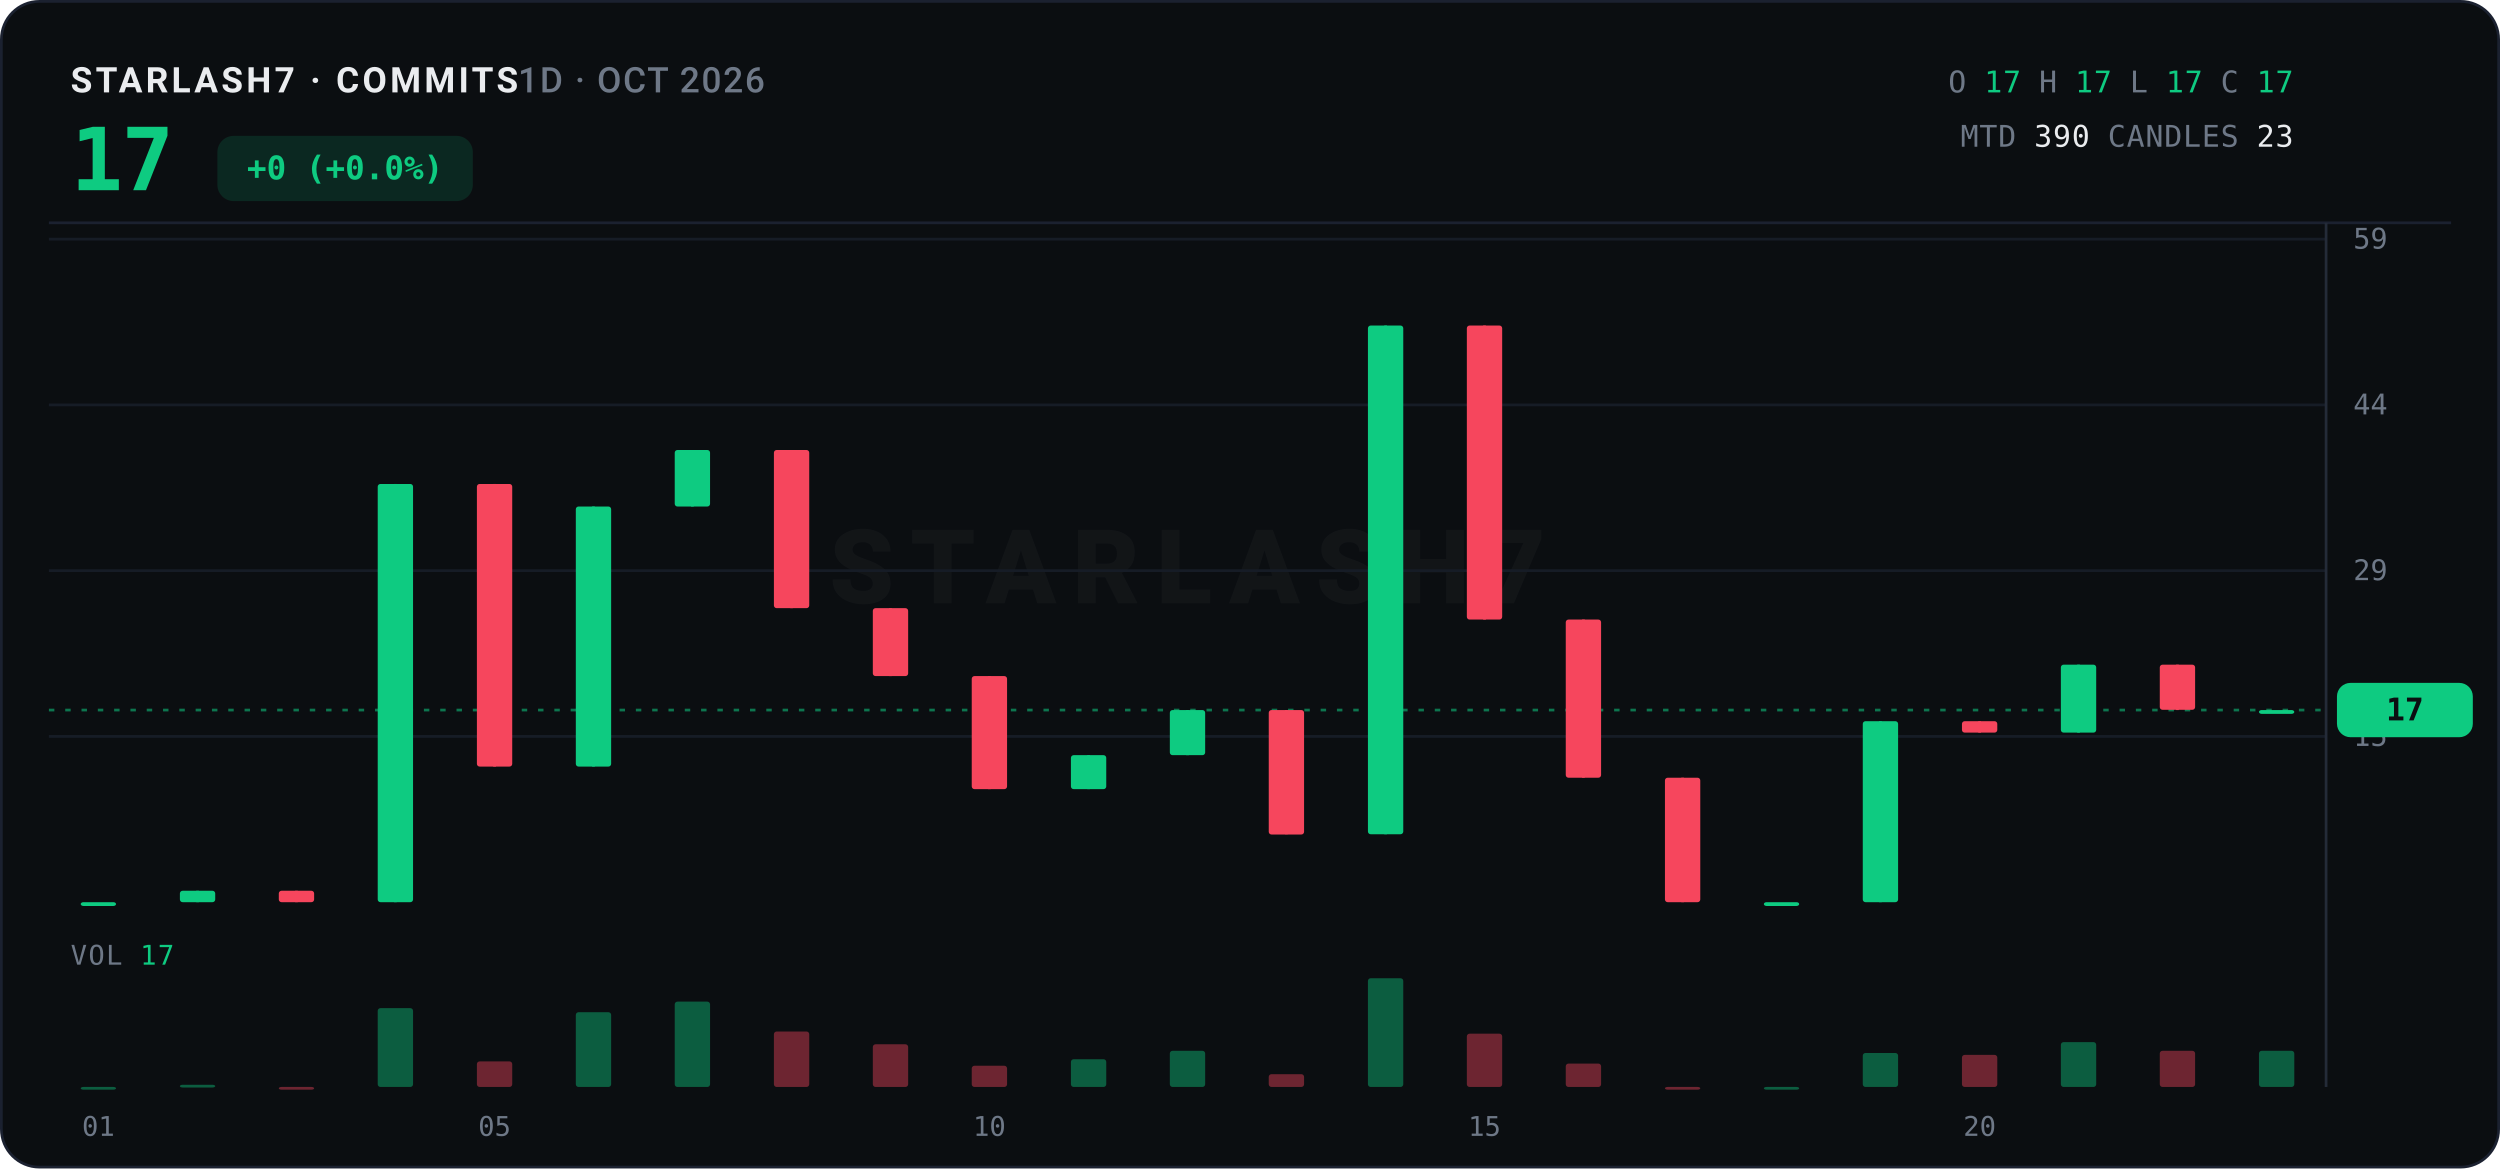
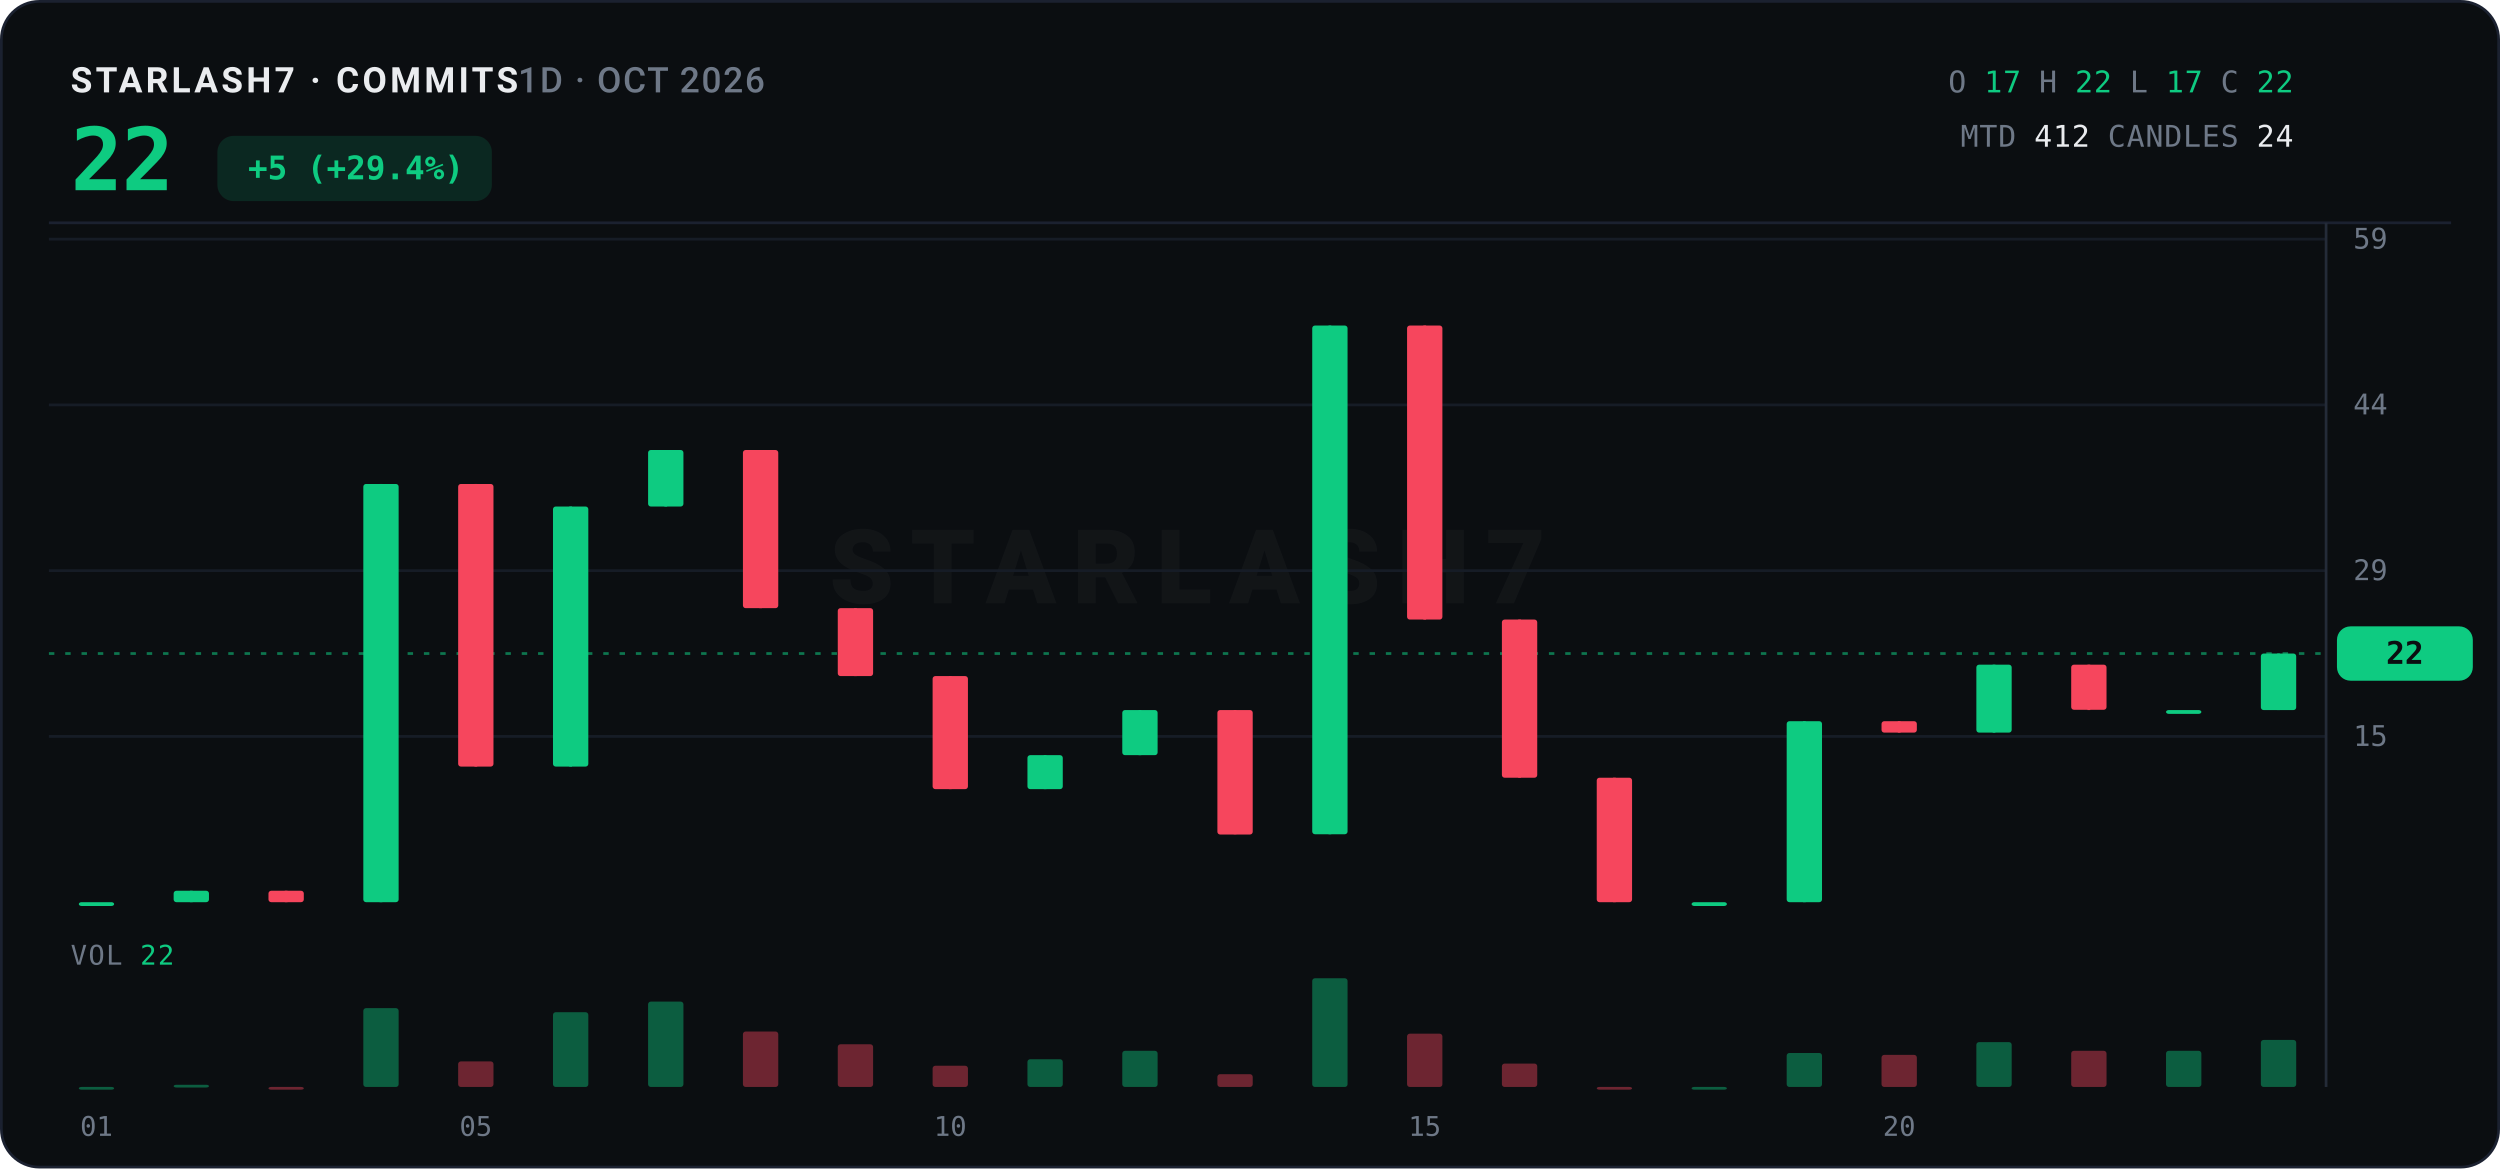
<svg xmlns="http://www.w3.org/2000/svg" width="920" height="430" viewBox="0 0 920 430">
  <rect x="0.5" y="0.5" width="919" height="429" rx="14" fill="#0B0E11" stroke="#1B2130" />
  <text x="26" y="34" font-family="ui-sans-serif,system-ui,-apple-system,'Segoe UI',Roboto,sans-serif" font-size="13" font-weight="700" letter-spacing="1.2" fill="#EAECEF">STARLASH7 · COMMITS<tspan fill="#6E7887" font-weight="500" letter-spacing="0.6">  1D · OCT 2026</tspan>
  </text>
-   <text x="26" y="70" font-family="ui-monospace,'SF Mono',SFMono-Regular,Menlo,Consolas,monospace" font-size="32" font-weight="800" fill="#0ECB81" letter-spacing="-0.5">17</text>
-   <rect x="80" y="50" width="94" height="24" rx="6" fill="#0ECB81" opacity="0.14" />
-   <text x="127" y="66" text-anchor="middle" font-family="ui-monospace,'SF Mono',SFMono-Regular,Menlo,Consolas,monospace" font-size="12" font-weight="700" fill="#0ECB81">+0 (+0.0%)</text>
+   <text x="26" y="70" font-family="ui-monospace,'SF Mono',SFMono-Regular,Menlo,Consolas,monospace" font-size="32" font-weight="800" fill="#0ECB81" letter-spacing="-0.5">22</text>
+   <rect x="80" y="50" width="101" height="24" rx="6" fill="#0ECB81" opacity="0.14" />
+   <text x="131" y="66" text-anchor="middle" font-family="ui-monospace,'SF Mono',SFMono-Regular,Menlo,Consolas,monospace" font-size="12" font-weight="700" fill="#0ECB81">+5 (+29.4%)</text>
  <text x="844" y="34" text-anchor="end" font-family="ui-monospace,'SF Mono',SFMono-Regular,Menlo,Consolas,monospace" font-size="11" letter-spacing="0.3">
    <tspan fill="#6E7887">O</tspan>
    <tspan fill="#0ECB81">17</tspan>
    <tspan fill="#6E7887">H</tspan>
-     <tspan fill="#0ECB81">17</tspan>
+     <tspan fill="#0ECB81">22</tspan>
    <tspan fill="#6E7887">L</tspan>
    <tspan fill="#0ECB81">17</tspan>
    <tspan fill="#6E7887">C</tspan>
-     <tspan fill="#0ECB81">17</tspan>
+     <tspan fill="#0ECB81">22</tspan>
  </text>
  <text x="844" y="54" text-anchor="end" font-family="ui-monospace,'SF Mono',SFMono-Regular,Menlo,Consolas,monospace" font-size="11" letter-spacing="0.3">
    <tspan fill="#6E7887">MTD</tspan>
-     <tspan fill="#EAECEF">390</tspan>
+     <tspan fill="#EAECEF">412</tspan>
    <tspan fill="#6E7887">CANDLES</tspan>
-     <tspan fill="#EAECEF">23</tspan>
+     <tspan fill="#EAECEF">24</tspan>
  </text>
  <line x1="18" y1="82" x2="902" y2="82" stroke="#1B2130" stroke-width="1" />
  <text x="437.0" y="222.0" text-anchor="middle" font-family="ui-sans-serif,system-ui,-apple-system,'Segoe UI',Roboto,sans-serif" font-size="38" font-weight="800" letter-spacing="6" fill="#EAECEF" opacity="0.035">STARLASH7</text>
  <line x1="18" y1="271.0" x2="856" y2="271.0" stroke="#161C26" stroke-width="1" />
  <text x="866" y="274.5" font-family="ui-monospace,'SF Mono',SFMono-Regular,Menlo,Consolas,monospace" font-size="10.5" fill="#6E7887">15</text>
  <line x1="18" y1="210.0" x2="856" y2="210.0" stroke="#161C26" stroke-width="1" />
  <text x="866" y="213.5" font-family="ui-monospace,'SF Mono',SFMono-Regular,Menlo,Consolas,monospace" font-size="10.5" fill="#6E7887">29</text>
  <line x1="18" y1="149.0" x2="856" y2="149.0" stroke="#161C26" stroke-width="1" />
  <text x="866" y="152.5" font-family="ui-monospace,'SF Mono',SFMono-Regular,Menlo,Consolas,monospace" font-size="10.5" fill="#6E7887">44</text>
  <line x1="18" y1="88.0" x2="856" y2="88.0" stroke="#161C26" stroke-width="1" />
  <text x="866" y="91.5" font-family="ui-monospace,'SF Mono',SFMono-Regular,Menlo,Consolas,monospace" font-size="10.5" fill="#6E7887">59</text>
  <line x1="856" y1="82" x2="856" y2="400" stroke="#242B38" stroke-width="1" />
-   <line x1="18" y1="261.3" x2="856" y2="261.3" stroke="#0ECB81" stroke-width="1" stroke-dasharray="2 4" opacity="0.55" />
-   <rect x="860" y="251.3" width="50" height="20" rx="5" fill="#0ECB81" />
-   <text x="885.0" y="265.1" text-anchor="middle" font-family="ui-monospace,'SF Mono',SFMono-Regular,Menlo,Consolas,monospace" font-size="11.5" font-weight="800" fill="#0B0E11">17</text>
-   <line x1="36.2" y1="332.0" x2="36.2" y2="332.0" stroke="#0ECB81" stroke-width="1" />
-   <rect x="29.7" y="332.0" width="13.0" height="1.4" rx="1" fill="#0ECB81" />
-   <line x1="72.7" y1="327.8" x2="72.7" y2="332.0" stroke="#0ECB81" stroke-width="1" />
-   <rect x="66.2" y="327.8" width="13.0" height="4.2" rx="1" fill="#0ECB81" />
-   <line x1="109.1" y1="327.8" x2="109.1" y2="332.0" stroke="#F6465D" stroke-width="1" />
-   <rect x="102.6" y="327.8" width="13.0" height="4.2" rx="1" fill="#F6465D" />
-   <line x1="145.5" y1="178.1" x2="145.5" y2="332.0" stroke="#0ECB81" stroke-width="1" />
-   <rect x="139.0" y="178.1" width="13.0" height="153.9" rx="1" fill="#0ECB81" />
-   <line x1="182.0" y1="178.1" x2="182.0" y2="282.1" stroke="#F6465D" stroke-width="1" />
-   <rect x="175.5" y="178.1" width="13.0" height="104.0" rx="1" fill="#F6465D" />
-   <line x1="218.4" y1="186.4" x2="218.4" y2="282.1" stroke="#0ECB81" stroke-width="1" />
-   <rect x="211.9" y="186.4" width="13.0" height="95.7" rx="1" fill="#0ECB81" />
-   <line x1="254.8" y1="165.6" x2="254.8" y2="186.4" stroke="#0ECB81" stroke-width="1" />
-   <rect x="248.3" y="165.6" width="13.0" height="20.8" rx="1" fill="#0ECB81" />
-   <line x1="291.3" y1="165.6" x2="291.3" y2="223.8" stroke="#F6465D" stroke-width="1" />
-   <rect x="284.8" y="165.6" width="13.0" height="58.2" rx="1" fill="#F6465D" />
-   <line x1="327.7" y1="223.8" x2="327.7" y2="248.8" stroke="#F6465D" stroke-width="1" />
-   <rect x="321.2" y="223.8" width="13.0" height="25.0" rx="1" fill="#F6465D" />
-   <line x1="364.1" y1="248.8" x2="364.1" y2="290.4" stroke="#F6465D" stroke-width="1" />
-   <rect x="357.6" y="248.8" width="13.0" height="41.6" rx="1" fill="#F6465D" />
-   <line x1="400.6" y1="277.9" x2="400.6" y2="290.4" stroke="#0ECB81" stroke-width="1" />
-   <rect x="394.1" y="277.9" width="13.0" height="12.5" rx="1" fill="#0ECB81" />
-   <line x1="437.0" y1="261.3" x2="437.0" y2="277.9" stroke="#0ECB81" stroke-width="1" />
-   <rect x="430.5" y="261.3" width="13.0" height="16.6" rx="1" fill="#0ECB81" />
-   <line x1="473.4" y1="261.3" x2="473.4" y2="307.0" stroke="#F6465D" stroke-width="1" />
-   <rect x="466.9" y="261.3" width="13.0" height="45.8" rx="1" fill="#F6465D" />
-   <line x1="509.9" y1="119.8" x2="509.9" y2="307.0" stroke="#0ECB81" stroke-width="1" />
-   <rect x="503.4" y="119.8" width="13.0" height="187.2" rx="1" fill="#0ECB81" />
-   <line x1="546.3" y1="119.8" x2="546.3" y2="228.0" stroke="#F6465D" stroke-width="1" />
-   <rect x="539.8" y="119.8" width="13.0" height="108.2" rx="1" fill="#F6465D" />
-   <line x1="582.7" y1="228.0" x2="582.7" y2="286.2" stroke="#F6465D" stroke-width="1" />
-   <rect x="576.2" y="228.0" width="13.0" height="58.2" rx="1" fill="#F6465D" />
-   <line x1="619.2" y1="286.2" x2="619.2" y2="332.0" stroke="#F6465D" stroke-width="1" />
-   <rect x="612.7" y="286.2" width="13.0" height="45.8" rx="1" fill="#F6465D" />
-   <line x1="655.6" y1="332.0" x2="655.6" y2="332.0" stroke="#0ECB81" stroke-width="1" />
-   <rect x="649.1" y="332.0" width="13.0" height="1.4" rx="1" fill="#0ECB81" />
-   <line x1="692.0" y1="265.4" x2="692.0" y2="332.0" stroke="#0ECB81" stroke-width="1" />
-   <rect x="685.5" y="265.4" width="13.0" height="66.6" rx="1" fill="#0ECB81" />
-   <line x1="728.5" y1="265.4" x2="728.5" y2="269.6" stroke="#F6465D" stroke-width="1" />
-   <rect x="722.0" y="265.4" width="13.0" height="4.2" rx="1" fill="#F6465D" />
-   <line x1="764.9" y1="244.6" x2="764.9" y2="269.6" stroke="#0ECB81" stroke-width="1" />
-   <rect x="758.4" y="244.6" width="13.0" height="25.0" rx="1" fill="#0ECB81" />
-   <line x1="801.3" y1="244.6" x2="801.3" y2="261.3" stroke="#F6465D" stroke-width="1" />
-   <rect x="794.8" y="244.6" width="13.0" height="16.6" rx="1" fill="#F6465D" />
-   <line x1="837.8" y1="261.3" x2="837.8" y2="261.3" stroke="#0ECB81" stroke-width="1" />
-   <rect x="831.3" y="261.3" width="13.0" height="1.4" rx="1" fill="#0ECB81" />
-   <text x="26" y="355" font-family="ui-monospace,'SF Mono',SFMono-Regular,Menlo,Consolas,monospace" font-size="10" letter-spacing="0.5" fill="#6E7887">VOL <tspan fill="#0ECB81">17</tspan>
+   <line x1="18" y1="240.5" x2="856" y2="240.5" stroke="#0ECB81" stroke-width="1" stroke-dasharray="2 4" opacity="0.55" />
+   <rect x="860" y="230.5" width="50" height="20" rx="5" fill="#0ECB81" />
+   <text x="885.0" y="244.3" text-anchor="middle" font-family="ui-monospace,'SF Mono',SFMono-Regular,Menlo,Consolas,monospace" font-size="11.5" font-weight="800" fill="#0B0E11">22</text>
+   <line x1="35.5" y1="332.0" x2="35.5" y2="332.0" stroke="#0ECB81" stroke-width="1" />
+   <rect x="29.0" y="332.0" width="13.0" height="1.4" rx="1" fill="#0ECB81" />
+   <line x1="70.4" y1="327.8" x2="70.4" y2="332.0" stroke="#0ECB81" stroke-width="1" />
+   <rect x="63.9" y="327.8" width="13.0" height="4.2" rx="1" fill="#0ECB81" />
+   <line x1="105.3" y1="327.8" x2="105.3" y2="332.0" stroke="#F6465D" stroke-width="1" />
+   <rect x="98.8" y="327.8" width="13.0" height="4.2" rx="1" fill="#F6465D" />
+   <line x1="140.2" y1="178.1" x2="140.2" y2="332.0" stroke="#0ECB81" stroke-width="1" />
+   <rect x="133.7" y="178.1" width="13.0" height="153.9" rx="1" fill="#0ECB81" />
+   <line x1="175.1" y1="178.1" x2="175.1" y2="282.1" stroke="#F6465D" stroke-width="1" />
+   <rect x="168.6" y="178.1" width="13.0" height="104.0" rx="1" fill="#F6465D" />
+   <line x1="210.0" y1="186.4" x2="210.0" y2="282.1" stroke="#0ECB81" stroke-width="1" />
+   <rect x="203.5" y="186.4" width="13.0" height="95.7" rx="1" fill="#0ECB81" />
+   <line x1="245.0" y1="165.6" x2="245.0" y2="186.4" stroke="#0ECB81" stroke-width="1" />
+   <rect x="238.5" y="165.6" width="13.0" height="20.8" rx="1" fill="#0ECB81" />
+   <line x1="279.9" y1="165.6" x2="279.9" y2="223.8" stroke="#F6465D" stroke-width="1" />
+   <rect x="273.4" y="165.6" width="13.0" height="58.2" rx="1" fill="#F6465D" />
+   <line x1="314.8" y1="223.8" x2="314.8" y2="248.8" stroke="#F6465D" stroke-width="1" />
+   <rect x="308.3" y="223.8" width="13.0" height="25.0" rx="1" fill="#F6465D" />
+   <line x1="349.7" y1="248.8" x2="349.7" y2="290.4" stroke="#F6465D" stroke-width="1" />
+   <rect x="343.2" y="248.8" width="13.0" height="41.6" rx="1" fill="#F6465D" />
+   <line x1="384.6" y1="277.9" x2="384.6" y2="290.4" stroke="#0ECB81" stroke-width="1" />
+   <rect x="378.1" y="277.9" width="13.0" height="12.5" rx="1" fill="#0ECB81" />
+   <line x1="419.5" y1="261.3" x2="419.5" y2="277.9" stroke="#0ECB81" stroke-width="1" />
+   <rect x="413.0" y="261.3" width="13.0" height="16.6" rx="1" fill="#0ECB81" />
+   <line x1="454.5" y1="261.3" x2="454.5" y2="307.0" stroke="#F6465D" stroke-width="1" />
+   <rect x="448.0" y="261.3" width="13.0" height="45.8" rx="1" fill="#F6465D" />
+   <line x1="489.4" y1="119.8" x2="489.4" y2="307.0" stroke="#0ECB81" stroke-width="1" />
+   <rect x="482.9" y="119.8" width="13.0" height="187.2" rx="1" fill="#0ECB81" />
+   <line x1="524.3" y1="119.8" x2="524.3" y2="228.0" stroke="#F6465D" stroke-width="1" />
+   <rect x="517.8" y="119.8" width="13.0" height="108.2" rx="1" fill="#F6465D" />
+   <line x1="559.2" y1="228.0" x2="559.2" y2="286.2" stroke="#F6465D" stroke-width="1" />
+   <rect x="552.7" y="228.0" width="13.0" height="58.2" rx="1" fill="#F6465D" />
+   <line x1="594.1" y1="286.2" x2="594.1" y2="332.0" stroke="#F6465D" stroke-width="1" />
+   <rect x="587.6" y="286.2" width="13.0" height="45.8" rx="1" fill="#F6465D" />
+   <line x1="629.0" y1="332.0" x2="629.0" y2="332.0" stroke="#0ECB81" stroke-width="1" />
+   <rect x="622.5" y="332.0" width="13.0" height="1.4" rx="1" fill="#0ECB81" />
+   <line x1="664.0" y1="265.4" x2="664.0" y2="332.0" stroke="#0ECB81" stroke-width="1" />
+   <rect x="657.5" y="265.4" width="13.0" height="66.6" rx="1" fill="#0ECB81" />
+   <line x1="698.9" y1="265.4" x2="698.9" y2="269.6" stroke="#F6465D" stroke-width="1" />
+   <rect x="692.4" y="265.4" width="13.0" height="4.2" rx="1" fill="#F6465D" />
+   <line x1="733.8" y1="244.6" x2="733.8" y2="269.6" stroke="#0ECB81" stroke-width="1" />
+   <rect x="727.3" y="244.6" width="13.0" height="25.0" rx="1" fill="#0ECB81" />
+   <line x1="768.7" y1="244.6" x2="768.7" y2="261.3" stroke="#F6465D" stroke-width="1" />
+   <rect x="762.2" y="244.6" width="13.0" height="16.6" rx="1" fill="#F6465D" />
+   <line x1="803.6" y1="261.3" x2="803.6" y2="261.3" stroke="#0ECB81" stroke-width="1" />
+   <rect x="797.1" y="261.3" width="13.0" height="1.4" rx="1" fill="#0ECB81" />
+   <line x1="838.5" y1="240.5" x2="838.5" y2="261.3" stroke="#0ECB81" stroke-width="1" />
+   <rect x="832.0" y="240.5" width="13.0" height="20.8" rx="1" fill="#0ECB81" />
+   <text x="26" y="355" font-family="ui-monospace,'SF Mono',SFMono-Regular,Menlo,Consolas,monospace" font-size="10" letter-spacing="0.5" fill="#6E7887">VOL <tspan fill="#0ECB81">22</tspan>
  </text>
-   <rect x="29.7" y="400.0" width="13.0" height="1.0" rx="1" fill="#0ECB81" opacity="0.42" />
-   <rect x="66.2" y="399.2" width="13.0" height="1.0" rx="1" fill="#0ECB81" opacity="0.42" />
-   <rect x="102.6" y="400.0" width="13.0" height="1.0" rx="1" fill="#F6465D" opacity="0.42" />
-   <rect x="139.0" y="371.0" width="13.0" height="29.0" rx="1" fill="#0ECB81" opacity="0.42" />
-   <rect x="175.5" y="390.6" width="13.0" height="9.4" rx="1" fill="#F6465D" opacity="0.42" />
-   <rect x="211.9" y="372.5" width="13.0" height="27.5" rx="1" fill="#0ECB81" opacity="0.42" />
-   <rect x="248.3" y="368.6" width="13.0" height="31.4" rx="1" fill="#0ECB81" opacity="0.42" />
-   <rect x="284.8" y="379.6" width="13.0" height="20.4" rx="1" fill="#F6465D" opacity="0.42" />
-   <rect x="321.2" y="384.3" width="13.0" height="15.7" rx="1" fill="#F6465D" opacity="0.42" />
-   <rect x="357.6" y="392.2" width="13.0" height="7.8" rx="1" fill="#F6465D" opacity="0.42" />
-   <rect x="394.1" y="389.8" width="13.0" height="10.2" rx="1" fill="#0ECB81" opacity="0.42" />
-   <rect x="430.5" y="386.7" width="13.0" height="13.3" rx="1" fill="#0ECB81" opacity="0.42" />
-   <rect x="466.9" y="395.3" width="13.0" height="4.7" rx="1" fill="#F6465D" opacity="0.42" />
-   <rect x="503.4" y="360.0" width="13.0" height="40.0" rx="1" fill="#0ECB81" opacity="0.42" />
-   <rect x="539.8" y="380.4" width="13.0" height="19.6" rx="1" fill="#F6465D" opacity="0.42" />
-   <rect x="576.2" y="391.4" width="13.0" height="8.6" rx="1" fill="#F6465D" opacity="0.42" />
-   <rect x="612.7" y="400.0" width="13.0" height="1.0" rx="1" fill="#F6465D" opacity="0.42" />
-   <rect x="649.1" y="400.0" width="13.0" height="1.0" rx="1" fill="#0ECB81" opacity="0.42" />
-   <rect x="685.5" y="387.5" width="13.0" height="12.5" rx="1" fill="#0ECB81" opacity="0.42" />
-   <rect x="722.0" y="388.2" width="13.0" height="11.8" rx="1" fill="#F6465D" opacity="0.42" />
-   <rect x="758.4" y="383.5" width="13.0" height="16.5" rx="1" fill="#0ECB81" opacity="0.42" />
-   <rect x="794.8" y="386.7" width="13.0" height="13.3" rx="1" fill="#F6465D" opacity="0.42" />
-   <rect x="831.3" y="386.7" width="13.0" height="13.3" rx="1" fill="#0ECB81" opacity="0.42" />
-   <text x="36.2" y="418" text-anchor="middle" font-family="ui-monospace,'SF Mono',SFMono-Regular,Menlo,Consolas,monospace" font-size="10" fill="#6E7887">01</text>
-   <text x="182.0" y="418" text-anchor="middle" font-family="ui-monospace,'SF Mono',SFMono-Regular,Menlo,Consolas,monospace" font-size="10" fill="#6E7887">05</text>
-   <text x="364.1" y="418" text-anchor="middle" font-family="ui-monospace,'SF Mono',SFMono-Regular,Menlo,Consolas,monospace" font-size="10" fill="#6E7887">10</text>
-   <text x="546.3" y="418" text-anchor="middle" font-family="ui-monospace,'SF Mono',SFMono-Regular,Menlo,Consolas,monospace" font-size="10" fill="#6E7887">15</text>
-   <text x="728.5" y="418" text-anchor="middle" font-family="ui-monospace,'SF Mono',SFMono-Regular,Menlo,Consolas,monospace" font-size="10" fill="#6E7887">20</text>
+   <rect x="29.0" y="400.0" width="13.0" height="1.0" rx="1" fill="#0ECB81" opacity="0.42" />
+   <rect x="63.9" y="399.2" width="13.0" height="1.0" rx="1" fill="#0ECB81" opacity="0.42" />
+   <rect x="98.8" y="400.0" width="13.0" height="1.0" rx="1" fill="#F6465D" opacity="0.42" />
+   <rect x="133.7" y="371.0" width="13.0" height="29.0" rx="1" fill="#0ECB81" opacity="0.42" />
+   <rect x="168.6" y="390.6" width="13.0" height="9.4" rx="1" fill="#F6465D" opacity="0.42" />
+   <rect x="203.5" y="372.5" width="13.0" height="27.5" rx="1" fill="#0ECB81" opacity="0.42" />
+   <rect x="238.5" y="368.6" width="13.0" height="31.4" rx="1" fill="#0ECB81" opacity="0.42" />
+   <rect x="273.4" y="379.6" width="13.0" height="20.4" rx="1" fill="#F6465D" opacity="0.42" />
+   <rect x="308.3" y="384.3" width="13.0" height="15.7" rx="1" fill="#F6465D" opacity="0.42" />
+   <rect x="343.2" y="392.2" width="13.0" height="7.8" rx="1" fill="#F6465D" opacity="0.42" />
+   <rect x="378.1" y="389.8" width="13.0" height="10.2" rx="1" fill="#0ECB81" opacity="0.42" />
+   <rect x="413.0" y="386.7" width="13.0" height="13.3" rx="1" fill="#0ECB81" opacity="0.42" />
+   <rect x="448.0" y="395.3" width="13.0" height="4.7" rx="1" fill="#F6465D" opacity="0.42" />
+   <rect x="482.9" y="360.0" width="13.0" height="40.0" rx="1" fill="#0ECB81" opacity="0.42" />
+   <rect x="517.8" y="380.4" width="13.0" height="19.6" rx="1" fill="#F6465D" opacity="0.42" />
+   <rect x="552.7" y="391.4" width="13.0" height="8.6" rx="1" fill="#F6465D" opacity="0.42" />
+   <rect x="587.6" y="400.0" width="13.0" height="1.0" rx="1" fill="#F6465D" opacity="0.42" />
+   <rect x="622.5" y="400.0" width="13.0" height="1.0" rx="1" fill="#0ECB81" opacity="0.42" />
+   <rect x="657.5" y="387.5" width="13.0" height="12.5" rx="1" fill="#0ECB81" opacity="0.42" />
+   <rect x="692.4" y="388.2" width="13.0" height="11.8" rx="1" fill="#F6465D" opacity="0.42" />
+   <rect x="727.3" y="383.5" width="13.0" height="16.5" rx="1" fill="#0ECB81" opacity="0.42" />
+   <rect x="762.2" y="386.7" width="13.0" height="13.3" rx="1" fill="#F6465D" opacity="0.42" />
+   <rect x="797.1" y="386.7" width="13.0" height="13.3" rx="1" fill="#0ECB81" opacity="0.42" />
+   <rect x="832.0" y="382.7" width="13.0" height="17.3" rx="1" fill="#0ECB81" opacity="0.42" />
+   <text x="35.5" y="418" text-anchor="middle" font-family="ui-monospace,'SF Mono',SFMono-Regular,Menlo,Consolas,monospace" font-size="10" fill="#6E7887">01</text>
+   <text x="175.1" y="418" text-anchor="middle" font-family="ui-monospace,'SF Mono',SFMono-Regular,Menlo,Consolas,monospace" font-size="10" fill="#6E7887">05</text>
+   <text x="349.7" y="418" text-anchor="middle" font-family="ui-monospace,'SF Mono',SFMono-Regular,Menlo,Consolas,monospace" font-size="10" fill="#6E7887">10</text>
+   <text x="524.3" y="418" text-anchor="middle" font-family="ui-monospace,'SF Mono',SFMono-Regular,Menlo,Consolas,monospace" font-size="10" fill="#6E7887">15</text>
+   <text x="698.9" y="418" text-anchor="middle" font-family="ui-monospace,'SF Mono',SFMono-Regular,Menlo,Consolas,monospace" font-size="10" fill="#6E7887">20</text>
</svg>
